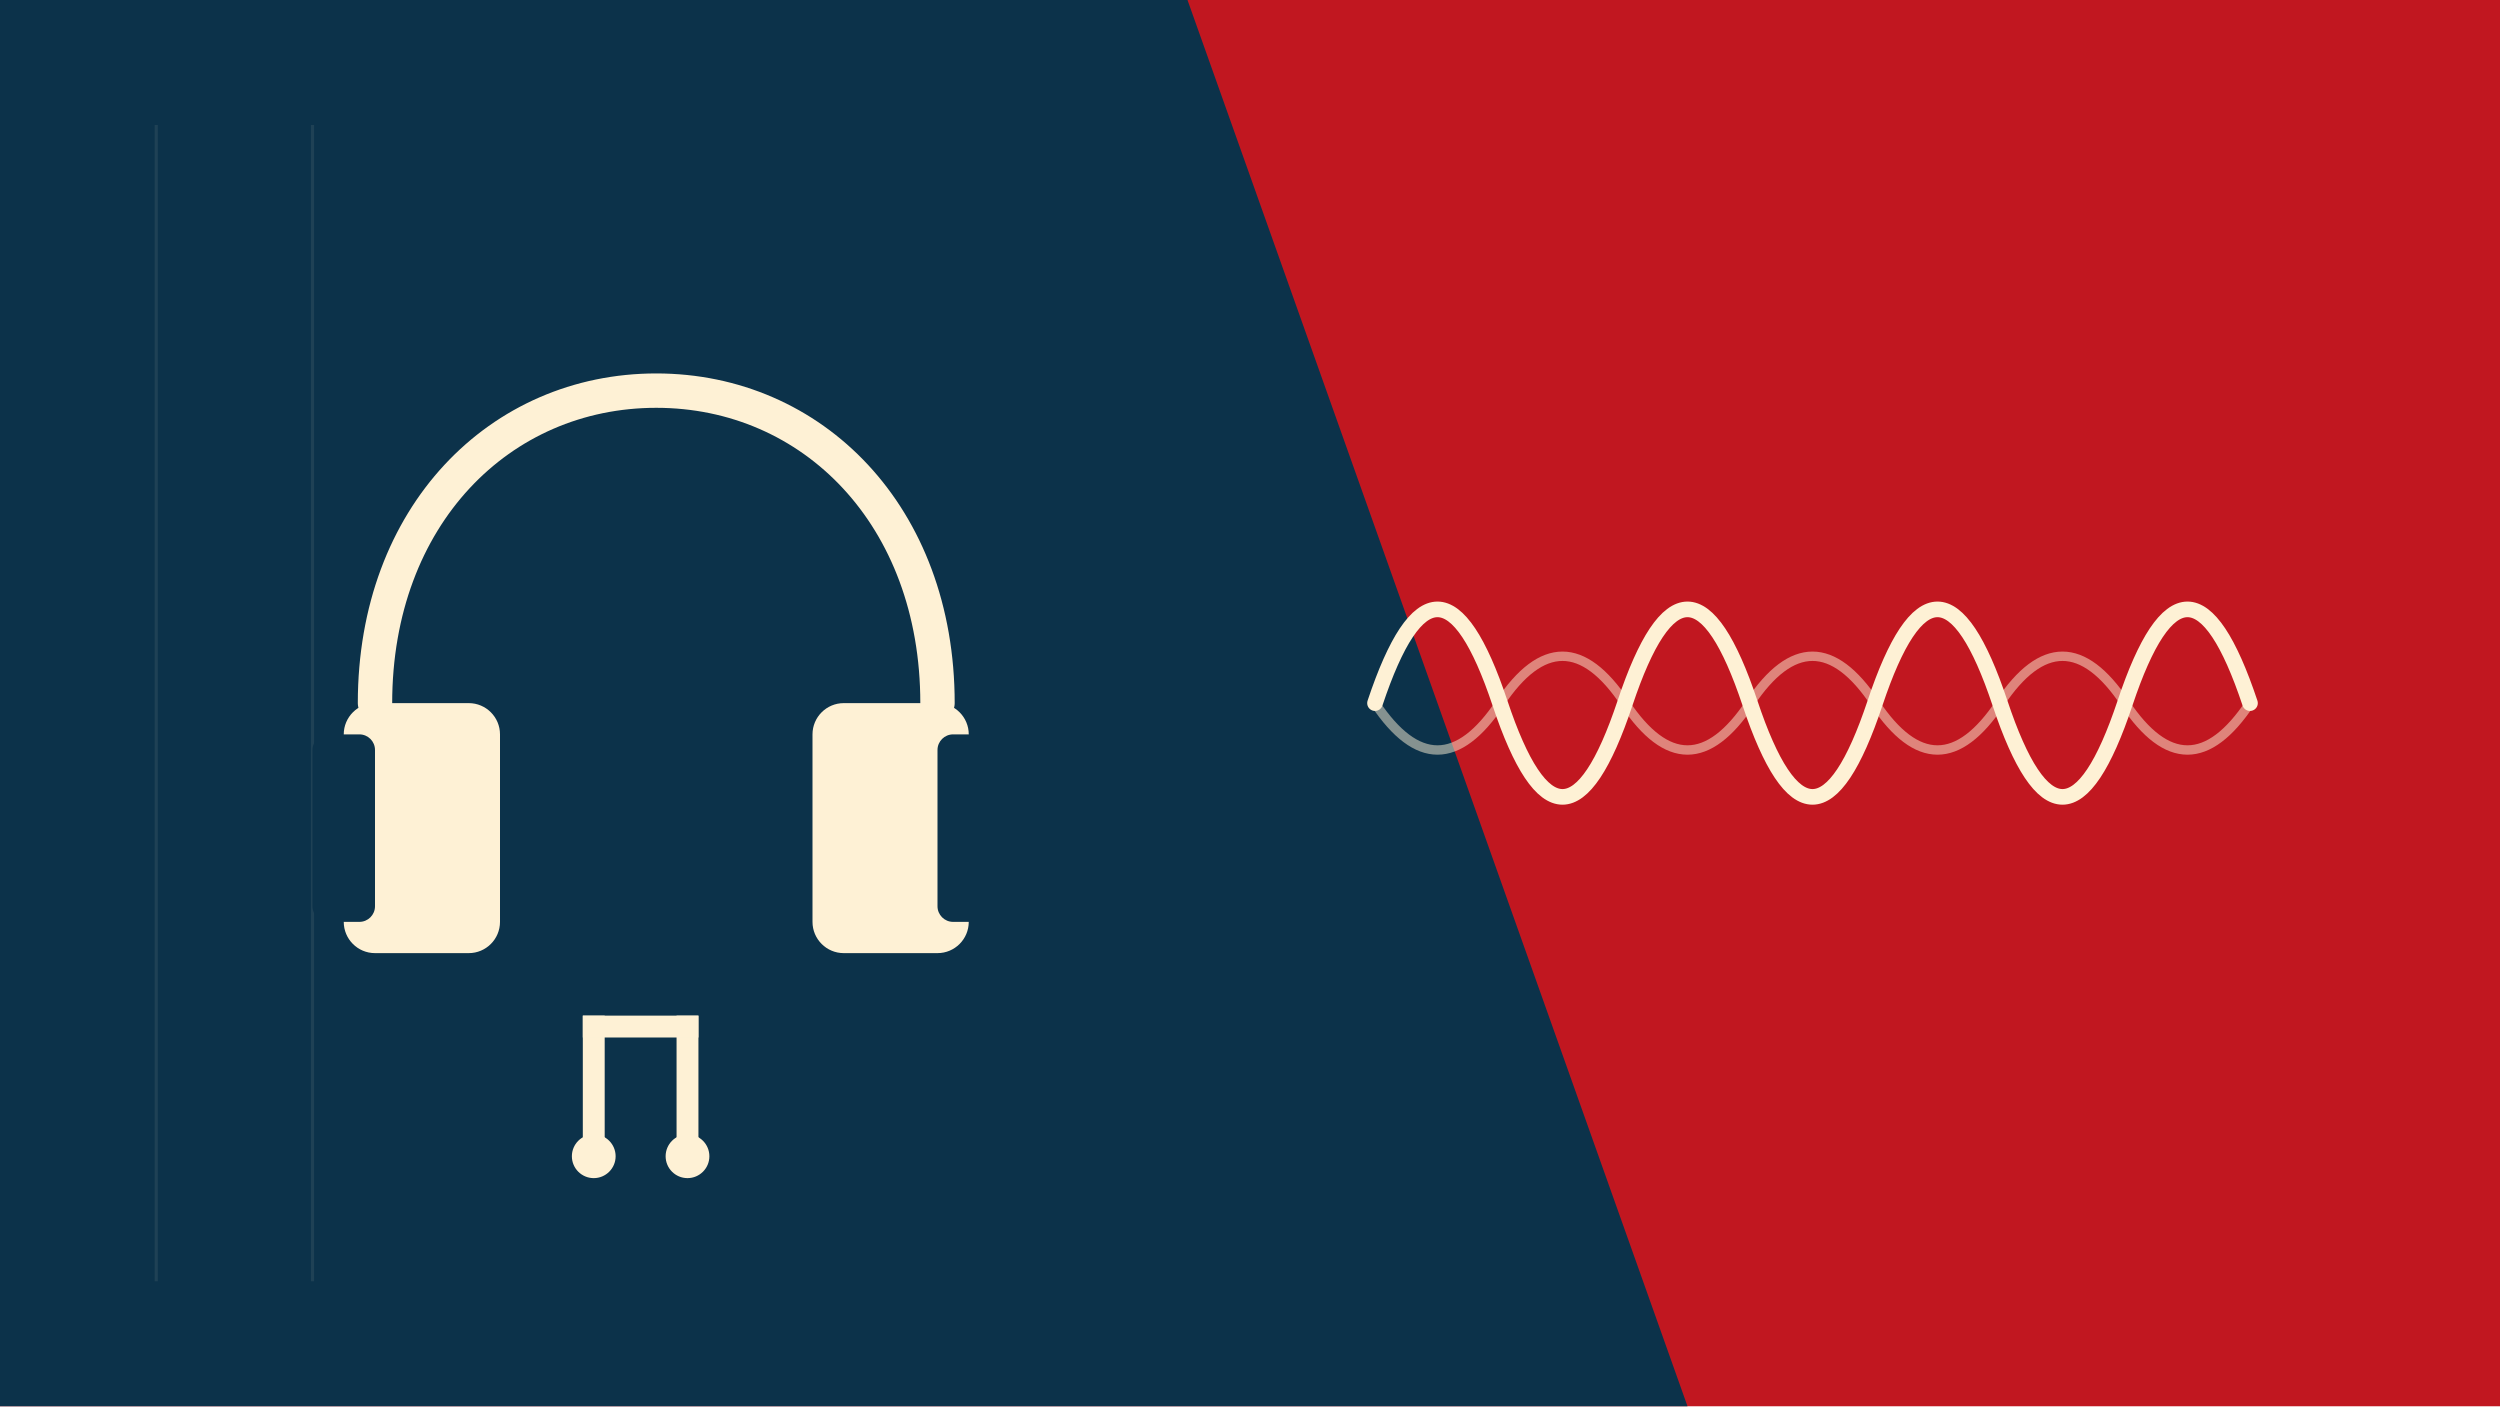
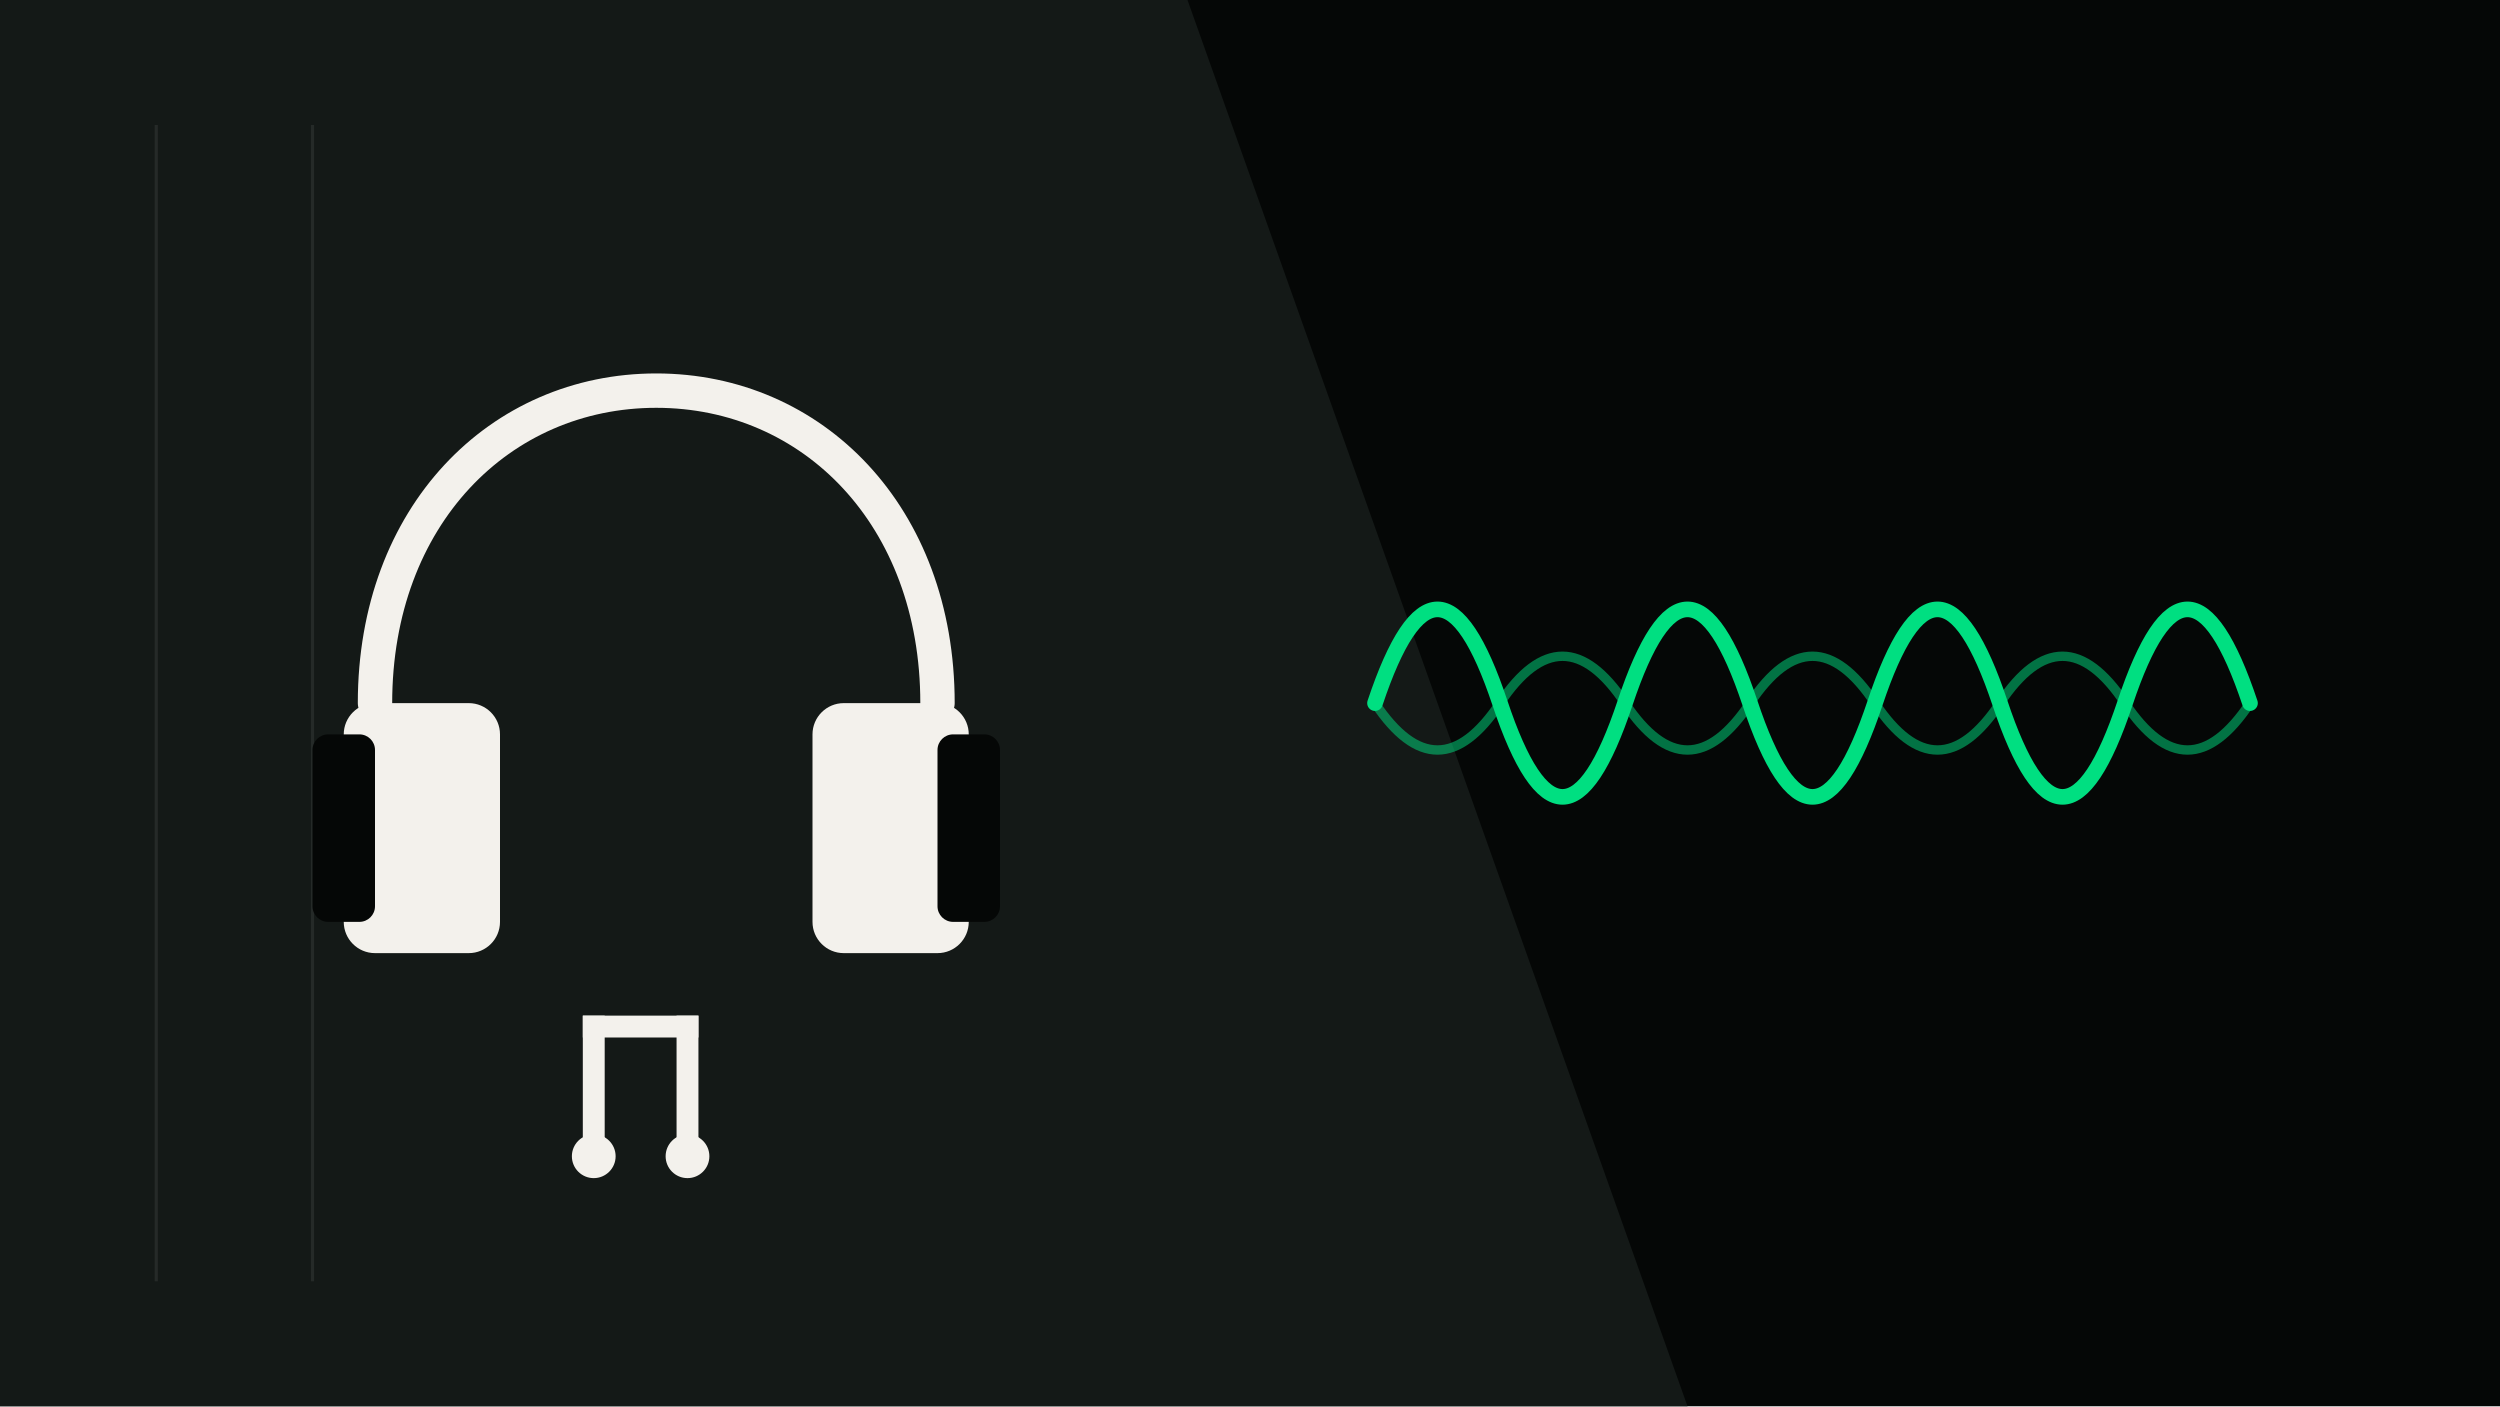
<svg xmlns="http://www.w3.org/2000/svg" viewBox="0 0 1600 900" preserveAspectRatio="xMidYMid slice">
-   <rect width="1600" height="900" fill="#C11720" />
-   <polygon points="0,0 760,0 1080,900 0,900" fill="#0C324A" />
-   <g stroke="#FEF1D5" stroke-width="2" opacity="0.08">
+   <rect width="1600" height="900" fill="#050706" />
+   <polygon points="0,0 760,0 1080,900 0,900" fill="#141917" />
+   <g stroke="#F3F1EC" stroke-width="2" opacity="0.08">
    <line x1="100" y1="80" x2="100" y2="820" />
    <line x1="200" y1="80" x2="200" y2="820" />
  </g>
-   <g transform="translate(420 450)" stroke="#FEF1D5" fill="none" stroke-linecap="round" stroke-linejoin="round">
+   <g transform="translate(420 450)" stroke="#F3F1EC" fill="none" stroke-linecap="round" stroke-linejoin="round">
    <path d="M-180 0 C-180 -120, -100 -200, 0 -200 C100 -200, 180 -120, 180 0" stroke-width="22" fill="none" />
-     <rect x="-200" y="0" width="100" height="160" rx="20" fill="#FEF1D5" stroke="none" />
-     <rect x="100" y="0" width="100" height="160" rx="20" fill="#FEF1D5" stroke="none" />
-     <rect x="-220" y="20" width="40" height="120" rx="10" fill="#0C324A" stroke="none" />
-     <rect x="180" y="20" width="40" height="120" rx="10" fill="#0C324A" stroke="none" />
+     <rect x="-200" y="0" width="100" height="160" rx="20" fill="#F3F1EC" stroke="none" />
+     <rect x="100" y="0" width="100" height="160" rx="20" fill="#F3F1EC" stroke="none" />
+     <rect x="-220" y="20" width="40" height="120" rx="10" fill="#050706" stroke="none" />
+     <rect x="180" y="20" width="40" height="120" rx="10" fill="#050706" stroke="none" />
  </g>
-   <g transform="translate(880 450)" stroke="#FEF1D5" fill="none" stroke-linecap="round">
+   <g transform="translate(880 450)" stroke="#00DF81" fill="none" stroke-linecap="round">
    <path d="M0 0 Q40 -120, 80 0 T160 0 T240 0 T320 0 T400 0 T480 0 T560 0" stroke-width="10" />
    <path d="M0 0 Q40 60, 80 0 T160 0 T240 0 T320 0 T400 0 T480 0 T560 0" stroke-width="6" opacity="0.5" />
  </g>
-   <g transform="translate(380 740)" fill="#FEF1D5">
+   <g transform="translate(380 740)" fill="#F3F1EC">
    <circle cx="0" cy="0" r="14" />
    <circle cx="60" cy="0" r="14" />
    <rect x="-7" y="-90" width="14" height="80" />
    <rect x="53" y="-90" width="14" height="80" />
    <rect x="-7" y="-90" width="74" height="14" />
  </g>
</svg>
